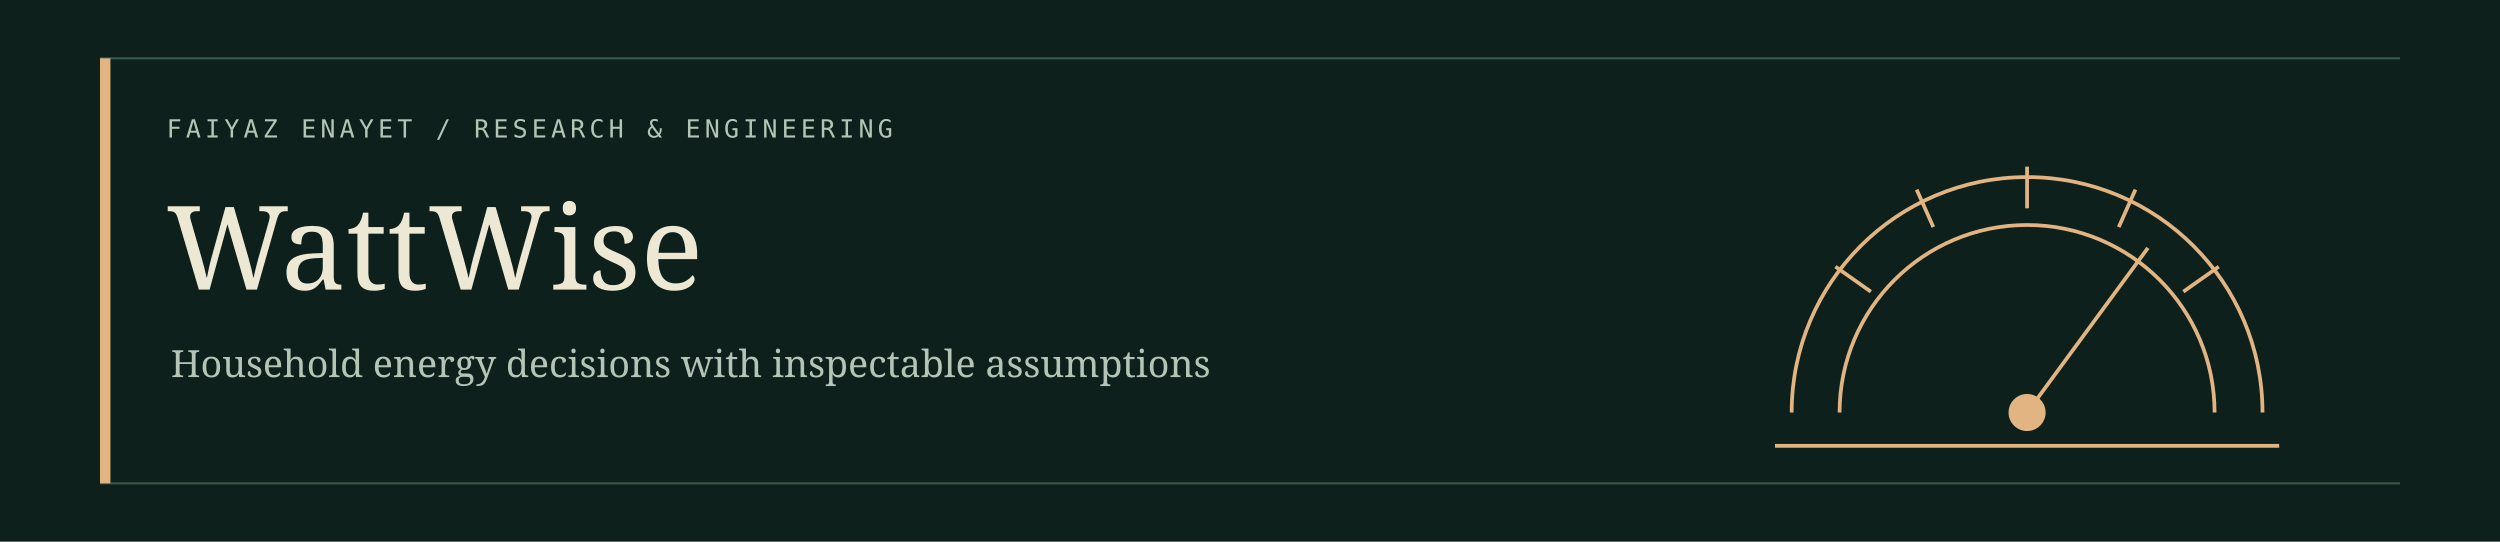
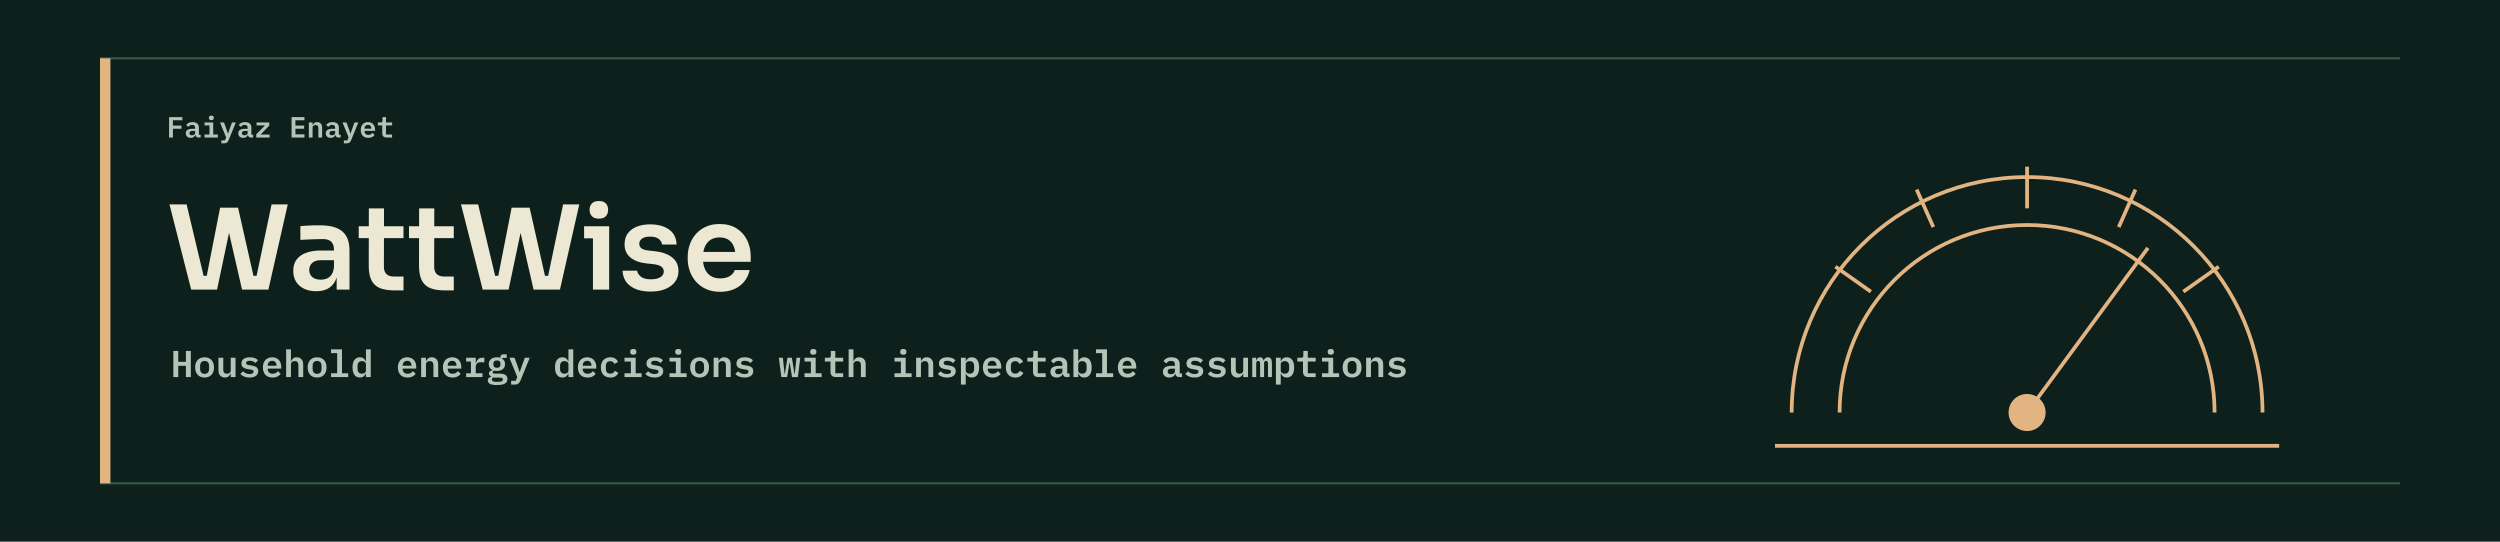
<svg xmlns="http://www.w3.org/2000/svg" width="1200" height="260" viewBox="0 0 1200 260" role="img" aria-label="WattWise: Household energy decisions with inspectable assumptions">
  <rect width="1200" height="260" fill="#0d201b" />
  <path d="M48 28h1104M48 232h1104" stroke="#395a4a" />
  <rect x="48" y="28" width="5" height="204" fill="#e2b481" />
-   <text x="80" y="66" fill="#b4c5b8" font-size="12" font-family="monospace" letter-spacing="2">FAIYAZ ENAYET / RESEARCH &amp; ENGINEERING</text>
-   <text x="80" y="139" fill="#ede8d4" font-size="56" font-family="Sora, Georgia, serif">WattWise</text>
-   <text x="82" y="181" fill="#b4c5b8" font-size="18" font-family="Georgia,serif">Household energy decisions with inspectable assumptions</text>
+   <path fill="#b4c5b8" transform="translate(80 66) scale(1 -1)" d="M1.162 0.000 L1.162 9.772 L7.547 9.772 L7.547 8.260 L2.997 8.260 L2.997 5.712 L7.098 5.712 L7.098 4.200 L2.997 4.200 L2.997 0.000 L1.162 0.000 Z M15.260 0.000 Q14.602 0.000 14.245 0.328 Q13.888 0.658 13.818 1.247 L13.748 1.247 Q13.552 0.573 12.976 0.201 Q12.403 -0.168 11.563 -0.168 Q10.472 -0.168 9.826 0.405 Q9.183 0.980 9.183 2.002 Q9.183 4.187 12.390 4.187 L13.663 4.187 L13.663 4.662 Q13.663 5.348 13.326 5.698 Q12.992 6.048 12.237 6.048 Q11.550 6.048 11.130 5.782 Q10.710 5.517 10.417 5.097 L9.393 5.963 Q9.730 6.567 10.478 6.978 Q11.228 7.392 12.418 7.392 Q13.847 7.392 14.652 6.727 Q15.457 6.062 15.457 4.747 L15.457 1.343 L16.310 1.343 L16.310 0.000 L15.260 0.000 Z M12.167 1.063 Q12.810 1.063 13.237 1.365 Q13.663 1.667 13.663 2.183 L13.663 3.150 L12.432 3.150 Q10.962 3.150 10.962 2.227 L10.962 1.947 Q10.962 1.512 11.283 1.286 Q11.607 1.063 12.167 1.063 Z M21.448 8.343 Q20.818 8.343 20.558 8.610 Q20.300 8.877 20.300 9.253 L20.300 9.590 Q20.300 9.968 20.558 10.233 Q20.818 10.500 21.448 10.500 Q22.078 10.500 22.337 10.233 Q22.597 9.968 22.597 9.590 L22.597 9.253 Q22.597 8.877 22.337 8.610 Q22.078 8.343 21.448 8.343 Z M18.172 1.413 L20.552 1.413 L20.552 5.810 L18.172 5.810 L18.172 7.223 L22.343 7.223 L22.343 1.413 L24.557 1.413 L24.557 0.000 L18.172 0.000 L18.172 1.413 Z M31.373 7.223 L33.193 7.223 L29.737 -1.288 Q29.442 -2.030 28.952 -2.415 Q28.462 -2.800 27.567 -2.800 L26.250 -2.800 L26.250 -1.387 L27.972 -1.387 L28.518 0.070 L25.607 7.223 L27.510 7.223 L28.617 4.200 L29.387 1.903 L29.483 1.903 L30.253 4.200 L31.373 7.223 Z M40.460 0.000 Q39.802 0.000 39.445 0.328 Q39.088 0.658 39.018 1.247 L38.948 1.247 Q38.752 0.573 38.176 0.201 Q37.603 -0.168 36.763 -0.168 Q35.672 -0.168 35.026 0.405 Q34.383 0.980 34.383 2.002 Q34.383 4.187 37.590 4.187 L38.863 4.187 L38.863 4.662 Q38.863 5.348 38.526 5.698 Q38.192 6.048 37.437 6.048 Q36.750 6.048 36.330 5.782 Q35.910 5.517 35.617 5.097 L34.593 5.963 Q34.930 6.567 35.678 6.978 Q36.428 7.392 37.618 7.392 Q39.047 7.392 39.852 6.727 Q40.657 6.062 40.657 4.747 L40.657 1.343 L41.510 1.343 L41.510 0.000 L40.460 0.000 Z M37.367 1.063 Q38.010 1.063 38.437 1.365 Q38.863 1.667 38.863 2.183 L38.863 3.150 L37.632 3.150 Q36.162 3.150 36.162 2.227 L36.162 1.947 Q36.162 1.512 36.483 1.286 Q36.807 1.063 37.367 1.063 Z M43.008 0.000 L43.008 1.527 L47.208 5.810 L43.148 5.810 L43.148 7.223 L49.252 7.223 L49.252 5.698 L45.052 1.413 L49.392 1.413 L49.392 0.000 L43.008 0.000 Z M59.962 0.000 L59.962 9.772 L66.137 9.772 L66.137 8.260 L61.797 8.260 L61.797 5.712 L65.982 5.712 L65.982 4.200 L61.797 4.200 L61.797 1.512 L66.137 1.512 L66.137 0.000 L59.962 0.000 Z M68.250 0.000 L68.250 7.223 L70.042 7.223 L70.042 5.950 L70.112 5.950 Q70.350 6.538 70.847 6.965 Q71.343 7.392 72.227 7.392 Q73.290 7.392 73.955 6.685 Q74.620 5.978 74.620 4.662 L74.620 0.000 L72.828 0.000 L72.828 4.410 Q72.828 5.978 71.470 5.978 Q71.190 5.978 70.938 5.908 Q70.687 5.838 70.483 5.690 Q70.280 5.543 70.160 5.333 Q70.042 5.123 70.042 4.830 L70.042 0.000 L68.250 0.000 Z M82.460 0.000 Q81.802 0.000 81.445 0.328 Q81.088 0.658 81.018 1.247 L80.948 1.247 Q80.752 0.573 80.176 0.201 Q79.603 -0.168 78.763 -0.168 Q77.672 -0.168 77.026 0.405 Q76.383 0.980 76.383 2.002 Q76.383 4.187 79.590 4.187 L80.863 4.187 L80.863 4.662 Q80.863 5.348 80.526 5.698 Q80.192 6.048 79.437 6.048 Q78.750 6.048 78.330 5.782 Q77.910 5.517 77.617 5.097 L76.593 5.963 Q76.930 6.567 77.678 6.978 Q78.428 7.392 79.618 7.392 Q81.047 7.392 81.852 6.727 Q82.657 6.062 82.657 4.747 L82.657 1.343 L83.510 1.343 L83.510 0.000 L82.460 0.000 Z M79.367 1.063 Q80.010 1.063 80.437 1.365 Q80.863 1.667 80.863 2.183 L80.863 3.150 L79.632 3.150 Q78.162 3.150 78.162 2.227 L78.162 1.947 Q78.162 1.512 78.483 1.286 Q78.807 1.063 79.367 1.063 Z M90.173 7.223 L91.993 7.223 L88.537 -1.288 Q88.242 -2.030 87.752 -2.415 Q87.262 -2.800 86.367 -2.800 L85.050 -2.800 L85.050 -1.387 L86.772 -1.387 L87.318 0.070 L84.407 7.223 L86.310 7.223 L87.417 4.200 L88.187 1.903 L88.283 1.903 L89.053 4.200 L90.173 7.223 Z M96.768 -0.168 Q95.900 -0.168 95.228 0.096 Q94.557 0.363 94.102 0.853 Q93.647 1.343 93.408 2.037 Q93.170 2.730 93.170 3.598 Q93.170 4.480 93.415 5.180 Q93.660 5.880 94.108 6.370 Q94.557 6.860 95.193 7.125 Q95.830 7.392 96.628 7.392 Q97.412 7.392 98.042 7.131 Q98.672 6.873 99.111 6.396 Q99.553 5.922 99.792 5.250 Q100.030 4.578 100.030 3.767 L100.030 3.178 L94.962 3.178 L94.962 2.997 Q94.962 2.212 95.452 1.728 Q95.942 1.247 96.823 1.247 Q97.497 1.247 97.978 1.518 Q98.462 1.792 98.783 2.240 L99.807 1.218 Q99.413 0.643 98.665 0.236 Q97.917 -0.168 96.768 -0.168 Z M96.642 6.077 Q95.887 6.077 95.423 5.600 Q94.962 5.123 94.962 4.340 L94.962 4.242 L98.238 4.242 L98.238 4.368 Q98.238 5.152 97.810 5.613 Q97.383 6.077 96.642 6.077 Z M105.490 0.000 Q104.453 0.000 103.963 0.545 Q103.473 1.092 103.473 1.960 L103.473 5.810 L101.373 5.810 L101.373 7.223 L102.802 7.223 Q103.237 7.223 103.418 7.398 Q103.600 7.573 103.600 8.022 L103.600 9.772 L105.267 9.772 L105.267 7.223 L108.207 7.223 L108.207 5.810 L105.267 5.810 L105.267 1.413 L108.207 1.413 L108.207 0.000 L105.490 0.000 Z" />
+   <path fill="#ede8d4" transform="translate(80 139) scale(1 -1)" d="M11.760 0.000 L1.348 40.880 L9.573 40.880 L18.034 5.320 L15.846 6.606 L21.446 6.606 L18.988 5.320 L25.646 39.314 L32.480 39.314 L24.194 0.000 L11.760 0.000 Z M36.173 0.000 L27.160 39.314 L34.274 39.314 L41.948 5.320 L39.533 6.606 L45.028 6.606 L42.893 5.320 L50.348 40.880 L58.126 40.880 L48.834 0.000 L36.173 0.000 Z M81.594 0.000 L81.594 9.013 L80.308 9.013 L80.308 19.040 Q80.308 21.674 79.021 22.960 Q77.735 24.246 75.040 24.246 Q73.640 24.246 71.680 24.185 Q69.720 24.133 67.734 24.045 Q65.748 23.966 64.181 23.853 L64.181 30.468 Q65.468 30.573 67.086 30.686 Q68.714 30.800 70.420 30.826 Q72.135 30.853 73.640 30.853 Q78.348 30.853 81.454 29.619 Q84.560 28.394 86.153 25.760 Q87.754 23.126 87.754 18.874 L87.754 0.000 L81.594 0.000 Z M71.794 -0.788 Q68.495 -0.788 66.001 0.385 Q63.508 1.566 62.134 3.745 Q60.760 5.933 60.760 9.013 Q60.760 12.373 62.414 14.499 Q64.068 16.634 67.060 17.693 Q70.061 18.760 74.095 18.760 L81.148 18.760 L81.148 14.114 L73.981 14.114 Q71.295 14.114 69.860 12.793 Q68.434 11.480 68.434 9.406 Q68.434 7.333 69.860 6.046 Q71.295 4.760 73.981 4.760 Q75.600 4.760 76.974 5.346 Q78.348 5.933 79.266 7.359 Q80.194 8.794 80.308 11.253 L82.215 9.074 Q81.935 5.880 80.675 3.693 Q79.415 1.514 77.201 0.359 Q74.988 -0.788 71.794 -0.788 Z M109.314 -0.394 Q105.114 -0.394 102.393 0.700 Q99.680 1.794 98.333 4.393 Q96.994 7.000 96.994 11.428 L97.046 38.973 L104.326 38.973 L104.274 10.920 Q104.274 8.680 105.473 7.473 Q106.680 6.274 108.920 6.274 L113.680 6.274 L113.680 -0.394 L109.314 -0.394 Z M92.181 24.693 L92.181 30.406 L113.680 30.406 L113.680 24.693 L92.181 24.693 Z M133.446 -0.394 Q129.246 -0.394 126.525 0.700 Q123.813 1.794 122.465 4.393 Q121.126 7.000 121.126 11.428 L121.179 38.973 L128.459 38.973 L128.406 10.920 Q128.406 8.680 129.605 7.473 Q130.812 6.274 133.053 6.274 L137.812 6.274 L137.812 -0.394 L133.446 -0.394 Z M116.314 24.693 L116.314 30.406 L137.812 30.406 L137.812 24.693 L116.314 24.693 Z M151.699 0.000 L141.286 40.880 L149.511 40.880 L157.973 5.320 L155.785 6.606 L161.385 6.606 L158.926 5.320 L165.585 39.314 L172.419 39.314 L164.133 0.000 L151.699 0.000 Z M176.111 0.000 L167.099 39.314 L174.213 39.314 L181.886 5.320 L179.471 6.606 L184.966 6.606 L182.831 5.320 L190.286 40.880 L198.065 40.880 L188.773 0.000 L176.111 0.000 Z M204.619 0.000 L204.619 30.406 L212.406 30.406 L212.406 0.000 L204.619 0.000 Z M200.366 24.588 L200.366 30.406 L212.406 30.406 L212.406 24.588 L200.366 24.588 Z M207.471 34.046 Q205.179 34.046 204.085 35.245 Q202.991 36.453 202.991 38.308 Q202.991 40.154 204.085 41.326 Q205.179 42.508 207.471 42.508 Q209.773 42.508 210.831 41.326 Q211.899 40.154 211.899 38.308 Q211.899 36.453 210.831 35.245 Q209.773 34.046 207.471 34.046 Z M232.391 -0.954 Q226.126 -0.954 222.565 1.706 Q219.013 4.366 218.846 9.074 L225.846 9.074 Q226.013 7.508 227.579 6.213 Q229.145 4.926 232.505 4.926 Q235.305 4.926 236.959 5.933 Q238.613 6.948 238.613 8.680 Q238.613 10.194 237.353 11.086 Q236.093 11.988 233.065 12.268 L230.379 12.548 Q225.286 13.108 222.539 15.453 Q219.791 17.806 219.791 21.726 Q219.791 24.868 221.358 26.994 Q222.933 29.120 225.698 30.214 Q228.471 31.308 232.059 31.308 Q237.659 31.308 241.133 28.840 Q244.606 26.373 244.773 21.613 L237.773 21.613 Q237.659 23.188 236.198 24.308 Q234.745 25.428 232.006 25.428 Q229.539 25.428 228.191 24.474 Q226.853 23.520 226.853 22.006 Q226.853 20.554 227.938 19.766 Q229.031 18.988 231.499 18.708 L234.185 18.428 Q239.566 17.868 242.611 15.453 Q245.665 13.046 245.665 8.960 Q245.665 5.933 244.011 3.719 Q242.366 1.514 239.391 0.280 Q236.425 -0.954 232.391 -0.954 Z M265.720 -1.068 Q261.800 -1.068 258.860 0.280 Q255.920 1.628 253.986 3.894 Q252.053 6.160 251.073 8.960 Q250.093 11.760 250.093 14.674 L250.093 15.733 Q250.093 18.760 251.073 21.586 Q252.053 24.413 253.986 26.626 Q255.920 28.840 258.773 30.153 Q261.634 31.474 265.379 31.474 Q270.314 31.474 273.639 29.313 Q276.973 27.160 278.653 23.660 Q280.333 20.160 280.333 16.126 L280.333 13.326 L253.400 13.326 L253.400 18.086 L275.459 18.086 L273.053 15.733 Q273.053 18.646 272.213 20.720 Q271.373 22.794 269.666 23.914 Q267.960 25.034 265.379 25.034 Q262.806 25.034 261.013 23.853 Q259.219 22.680 258.291 20.466 Q257.373 18.253 257.373 15.173 Q257.373 12.320 258.265 10.106 Q259.166 7.893 261.013 6.633 Q262.859 5.373 265.720 5.373 Q268.573 5.373 270.366 6.519 Q272.160 7.674 272.659 9.354 L279.834 9.354 Q279.160 6.213 277.253 3.859 Q275.354 1.514 272.414 0.219 Q269.474 -1.068 265.720 -1.068 Z" />
+   <path fill="#b4c5b8" transform="translate(82 181) scale(1 -1)" d="M7.237 5.400 L3.563 5.400 L3.563 0.000 L1.207 0.000 L1.207 12.563 L3.563 12.563 L3.563 7.343 L7.237 7.343 L7.237 12.563 L9.593 12.563 L9.593 0.000 L7.237 0.000 L7.237 5.400 Z M16.200 -0.217 Q15.137 -0.217 14.299 0.124 Q13.463 0.467 12.878 1.097 Q12.293 1.727 11.978 2.627 Q11.663 3.527 11.663 4.643 Q11.663 5.760 11.978 6.660 Q12.293 7.560 12.878 8.190 Q13.463 8.820 14.299 9.160 Q15.137 9.503 16.200 9.503 Q17.243 9.503 18.090 9.160 Q18.937 8.820 19.522 8.190 Q20.107 7.560 20.422 6.660 Q20.737 5.760 20.737 4.643 Q20.737 3.527 20.422 2.627 Q20.107 1.727 19.522 1.097 Q18.937 0.467 18.090 0.124 Q17.243 -0.217 16.200 -0.217 Z M16.200 1.547 Q17.190 1.547 17.767 2.149 Q18.343 2.753 18.343 3.923 L18.343 5.363 Q18.343 6.533 17.767 7.135 Q17.190 7.740 16.200 7.740 Q15.210 7.740 14.633 7.135 Q14.057 6.533 14.057 5.363 L14.057 3.923 Q14.057 2.753 14.633 2.149 Q15.210 1.547 16.200 1.547 Z M28.747 1.637 L28.657 1.637 Q28.350 0.883 27.712 0.332 Q27.073 -0.217 25.937 -0.217 Q24.570 -0.217 23.715 0.692 Q22.860 1.603 22.860 3.293 L22.860 9.287 L25.163 9.287 L25.163 3.617 Q25.163 1.603 26.910 1.603 Q27.253 1.603 27.585 1.693 Q27.917 1.783 28.178 1.972 Q28.440 2.160 28.592 2.430 Q28.747 2.700 28.747 3.077 L28.747 9.287 L31.050 9.287 L31.050 0.000 L28.747 0.000 L28.747 1.637 Z M37.763 -0.217 Q36.233 -0.217 35.117 0.259 Q34.003 0.737 33.373 1.547 L34.723 2.773 Q35.297 2.143 36.045 1.800 Q36.793 1.457 37.783 1.457 Q38.647 1.457 39.167 1.744 Q39.690 2.033 39.690 2.627 Q39.690 3.133 39.338 3.313 Q38.987 3.493 38.413 3.583 L36.917 3.817 Q36.343 3.907 35.792 4.075 Q35.243 4.247 34.819 4.553 Q34.397 4.860 34.144 5.335 Q33.893 5.813 33.893 6.497 Q33.893 7.957 34.982 8.730 Q36.073 9.503 37.980 9.503 Q39.330 9.503 40.275 9.124 Q41.220 8.747 41.833 8.063 L40.627 6.733 Q40.230 7.163 39.572 7.495 Q38.917 7.830 37.907 7.830 Q36.143 7.830 36.143 6.733 Q36.143 6.227 36.503 6.038 Q36.863 5.850 37.440 5.760 L38.917 5.527 Q39.510 5.437 40.058 5.265 Q40.607 5.093 41.029 4.787 Q41.453 4.483 41.704 4.013 Q41.957 3.547 41.957 2.863 Q41.957 1.423 40.849 0.602 Q39.743 -0.217 37.763 -0.217 Z M48.817 -0.217 Q47.700 -0.217 46.837 0.124 Q45.973 0.467 45.388 1.097 Q44.803 1.727 44.497 2.618 Q44.190 3.510 44.190 4.627 Q44.190 5.760 44.505 6.660 Q44.820 7.560 45.397 8.190 Q45.973 8.820 46.792 9.160 Q47.610 9.503 48.637 9.503 Q49.643 9.503 50.453 9.169 Q51.263 8.837 51.829 8.224 Q52.397 7.613 52.703 6.750 Q53.010 5.887 53.010 4.843 L53.010 4.087 L46.493 4.087 L46.493 3.853 Q46.493 2.843 47.123 2.222 Q47.753 1.603 48.887 1.603 Q49.753 1.603 50.372 1.952 Q50.993 2.303 51.407 2.880 L52.723 1.567 Q52.217 0.827 51.255 0.304 Q50.293 -0.217 48.817 -0.217 Z M48.653 7.813 Q47.683 7.813 47.087 7.200 Q46.493 6.587 46.493 5.580 L46.493 5.453 L50.707 5.453 L50.707 5.617 Q50.707 6.623 50.155 7.217 Q49.607 7.813 48.653 7.813 Z M55.350 13.320 L57.653 13.320 L57.653 7.650 L57.743 7.650 Q58.050 8.407 58.688 8.955 Q59.327 9.503 60.463 9.503 Q61.830 9.503 62.685 8.595 Q63.540 7.687 63.540 5.993 L63.540 0.000 L61.237 0.000 L61.237 5.670 Q61.237 7.687 59.490 7.687 Q59.130 7.687 58.807 7.597 Q58.483 7.507 58.222 7.315 Q57.960 7.127 57.805 6.857 Q57.653 6.587 57.653 6.210 L57.653 0.000 L55.350 0.000 L55.350 13.320 Z M70.200 -0.217 Q69.137 -0.217 68.299 0.124 Q67.463 0.467 66.878 1.097 Q66.293 1.727 65.978 2.627 Q65.663 3.527 65.663 4.643 Q65.663 5.760 65.978 6.660 Q66.293 7.560 66.878 8.190 Q67.463 8.820 68.299 9.160 Q69.137 9.503 70.200 9.503 Q71.243 9.503 72.090 9.160 Q72.937 8.820 73.522 8.190 Q74.107 7.560 74.422 6.660 Q74.737 5.760 74.737 4.643 Q74.737 3.527 74.422 2.627 Q74.107 1.727 73.522 1.097 Q72.937 0.467 72.090 0.124 Q71.243 -0.217 70.200 -0.217 Z M70.200 1.547 Q71.190 1.547 71.767 2.149 Q72.343 2.753 72.343 3.923 L72.343 5.363 Q72.343 6.533 71.767 7.135 Q71.190 7.740 70.200 7.740 Q69.210 7.740 68.633 7.135 Q68.057 6.533 68.057 5.363 L68.057 3.923 Q68.057 2.753 68.633 2.149 Q69.210 1.547 70.200 1.547 Z M76.897 1.817 L79.847 1.817 L79.847 11.503 L76.897 11.503 L76.897 13.320 L82.153 13.320 L82.153 1.817 L85.123 1.817 L85.123 0.000 L76.897 0.000 L76.897 1.817 Z M93.653 1.637 L93.527 1.637 Q93.150 0.793 92.492 0.287 Q91.837 -0.217 90.757 -0.217 Q89.963 -0.217 89.305 0.079 Q88.650 0.377 88.180 0.979 Q87.713 1.583 87.460 2.500 Q87.210 3.420 87.210 4.643 Q87.210 7.093 88.180 8.297 Q89.153 9.503 90.757 9.503 Q91.837 9.503 92.492 9.000 Q93.150 8.497 93.527 7.650 L93.653 7.650 L93.653 13.320 L95.957 13.320 L95.957 0.000 L93.653 0.000 L93.653 1.637 Z M91.727 1.620 Q92.123 1.620 92.475 1.718 Q92.827 1.817 93.085 2.005 Q93.347 2.197 93.499 2.492 Q93.653 2.790 93.653 3.187 L93.653 6.103 Q93.653 6.497 93.499 6.795 Q93.347 7.093 93.085 7.282 Q92.827 7.470 92.475 7.568 Q92.123 7.667 91.727 7.667 Q90.720 7.667 90.172 7.054 Q89.623 6.443 89.623 5.383 L89.623 3.907 Q89.623 2.843 90.172 2.230 Q90.720 1.620 91.727 1.620 Z M113.617 -0.217 Q112.500 -0.217 111.637 0.124 Q110.773 0.467 110.188 1.097 Q109.603 1.727 109.297 2.618 Q108.990 3.510 108.990 4.627 Q108.990 5.760 109.305 6.660 Q109.620 7.560 110.197 8.190 Q110.773 8.820 111.592 9.160 Q112.410 9.503 113.437 9.503 Q114.443 9.503 115.253 9.169 Q116.063 8.837 116.629 8.224 Q117.197 7.613 117.503 6.750 Q117.810 5.887 117.810 4.843 L117.810 4.087 L111.293 4.087 L111.293 3.853 Q111.293 2.843 111.923 2.222 Q112.553 1.603 113.687 1.603 Q114.553 1.603 115.172 1.952 Q115.793 2.303 116.207 2.880 L117.523 1.567 Q117.017 0.827 116.055 0.304 Q115.093 -0.217 113.617 -0.217 Z M113.453 7.813 Q112.483 7.813 111.887 7.200 Q111.293 6.587 111.293 5.580 L111.293 5.453 L115.507 5.453 L115.507 5.617 Q115.507 6.623 114.955 7.217 Q114.407 7.813 113.453 7.813 Z M120.150 0.000 L120.150 9.287 L122.453 9.287 L122.453 7.650 L122.543 7.650 Q122.850 8.407 123.488 8.955 Q124.127 9.503 125.263 9.503 Q126.630 9.503 127.485 8.595 Q128.340 7.687 128.340 5.993 L128.340 0.000 L126.037 0.000 L126.037 5.670 Q126.037 7.687 124.290 7.687 Q123.930 7.687 123.607 7.597 Q123.283 7.507 123.022 7.315 Q122.760 7.127 122.605 6.857 Q122.453 6.587 122.453 6.210 L122.453 0.000 L120.150 0.000 Z M135.217 -0.217 Q134.100 -0.217 133.237 0.124 Q132.373 0.467 131.788 1.097 Q131.203 1.727 130.897 2.618 Q130.590 3.510 130.590 4.627 Q130.590 5.760 130.905 6.660 Q131.220 7.560 131.797 8.190 Q132.373 8.820 133.192 9.160 Q134.010 9.503 135.037 9.503 Q136.043 9.503 136.853 9.169 Q137.663 8.837 138.229 8.224 Q138.797 7.613 139.103 6.750 Q139.410 5.887 139.410 4.843 L139.410 4.087 L132.893 4.087 L132.893 3.853 Q132.893 2.843 133.523 2.222 Q134.153 1.603 135.287 1.603 Q136.153 1.603 136.772 1.952 Q137.393 2.303 137.807 2.880 L139.123 1.567 Q138.617 0.827 137.655 0.304 Q136.693 -0.217 135.217 -0.217 Z M135.053 7.813 Q134.083 7.813 133.487 7.200 Q132.893 6.587 132.893 5.580 L132.893 5.453 L137.107 5.453 L137.107 5.617 Q137.107 6.623 136.555 7.217 Q136.007 7.813 135.053 7.813 Z M141.750 1.817 L144.053 1.817 L144.053 7.470 L141.750 7.470 L141.750 9.287 L146.357 9.287 L146.357 6.750 L146.503 6.750 Q146.627 7.237 146.852 7.695 Q147.077 8.153 147.428 8.505 Q147.780 8.857 148.283 9.070 Q148.787 9.287 149.490 9.287 L150.497 9.287 L150.497 7.127 L148.590 7.127 Q147.547 7.127 146.950 6.514 Q146.357 5.903 146.357 4.950 L146.357 1.817 L149.580 1.817 L149.580 0.000 L141.750 0.000 L141.750 1.817 Z M161.567 -0.973 Q161.567 -2.430 160.352 -3.122 Q159.137 -3.817 156.563 -3.817 Q155.303 -3.817 154.457 -3.662 Q153.613 -3.510 153.098 -3.220 Q152.587 -2.933 152.370 -2.528 Q152.153 -2.123 152.153 -1.620 Q152.153 -0.847 152.603 -0.430 Q153.053 -0.017 153.863 0.180 L153.863 0.323 Q153.323 0.503 153.008 0.827 Q152.693 1.153 152.693 1.727 Q152.693 2.413 153.152 2.753 Q153.613 3.097 154.367 3.277 L154.367 3.367 Q153.540 3.763 153.070 4.483 Q152.603 5.203 152.603 6.227 Q152.603 7.003 152.882 7.605 Q153.163 8.207 153.675 8.629 Q154.187 9.053 154.907 9.278 Q155.627 9.503 156.510 9.503 Q157.447 9.503 158.203 9.253 L158.203 9.647 Q158.203 10.187 158.552 10.547 Q158.903 10.907 159.533 10.907 L161.207 10.907 L161.207 9.180 L159.013 9.180 L159.013 8.873 Q159.697 8.460 160.065 7.802 Q160.433 7.147 160.433 6.227 Q160.433 5.453 160.155 4.840 Q159.877 4.230 159.362 3.817 Q158.850 3.403 158.122 3.178 Q157.393 2.953 156.510 2.953 Q156.150 2.953 155.815 2.978 Q155.483 3.007 155.177 3.097 Q154.927 3.007 154.690 2.807 Q154.457 2.610 154.457 2.287 Q154.457 1.853 154.870 1.755 Q155.287 1.657 155.863 1.657 L157.967 1.657 Q158.940 1.657 159.623 1.465 Q160.307 1.277 160.740 0.925 Q161.173 0.577 161.370 0.090 Q161.567 -0.397 161.567 -0.973 Z M159.407 -1.133 Q159.407 -0.720 159.075 -0.475 Q158.743 -0.233 157.843 -0.233 L154.637 -0.233 Q154.097 -0.540 154.097 -1.133 Q154.097 -1.620 154.502 -1.943 Q154.907 -2.267 155.880 -2.267 L157.373 -2.267 Q159.407 -2.267 159.407 -1.133 Z M156.510 4.463 Q157.393 4.463 157.807 4.885 Q158.220 5.310 158.220 5.993 L158.220 6.463 Q158.220 7.147 157.807 7.568 Q157.393 7.993 156.510 7.993 Q155.647 7.993 155.230 7.568 Q154.817 7.147 154.817 6.463 L154.817 5.993 Q154.817 5.310 155.230 4.885 Q155.647 4.463 156.510 4.463 Z M169.937 9.287 L172.277 9.287 L167.833 -1.657 Q167.453 -2.610 166.823 -3.105 Q166.193 -3.600 165.043 -3.600 L163.350 -3.600 L163.350 -1.783 L165.563 -1.783 L166.267 0.090 L162.523 9.287 L164.970 9.287 L166.393 5.400 L167.383 2.447 L167.507 2.447 L168.497 5.400 L169.937 9.287 Z M190.853 1.637 L190.727 1.637 Q190.350 0.793 189.692 0.287 Q189.037 -0.217 187.957 -0.217 Q187.163 -0.217 186.505 0.079 Q185.850 0.377 185.380 0.979 Q184.913 1.583 184.660 2.500 Q184.410 3.420 184.410 4.643 Q184.410 7.093 185.380 8.297 Q186.353 9.503 187.957 9.503 Q189.037 9.503 189.692 9.000 Q190.350 8.497 190.727 7.650 L190.853 7.650 L190.853 13.320 L193.157 13.320 L193.157 0.000 L190.853 0.000 L190.853 1.637 Z M188.927 1.620 Q189.323 1.620 189.675 1.718 Q190.027 1.817 190.285 2.005 Q190.547 2.197 190.699 2.492 Q190.853 2.790 190.853 3.187 L190.853 6.103 Q190.853 6.497 190.699 6.795 Q190.547 7.093 190.285 7.282 Q190.027 7.470 189.675 7.568 Q189.323 7.667 188.927 7.667 Q187.920 7.667 187.372 7.054 Q186.823 6.443 186.823 5.383 L186.823 3.907 Q186.823 2.843 187.372 2.230 Q187.920 1.620 188.927 1.620 Z M200.017 -0.217 Q198.900 -0.217 198.037 0.124 Q197.173 0.467 196.588 1.097 Q196.003 1.727 195.697 2.618 Q195.390 3.510 195.390 4.627 Q195.390 5.760 195.705 6.660 Q196.020 7.560 196.597 8.190 Q197.173 8.820 197.992 9.160 Q198.810 9.503 199.837 9.503 Q200.843 9.503 201.653 9.169 Q202.463 8.837 203.029 8.224 Q203.597 7.613 203.903 6.750 Q204.210 5.887 204.210 4.843 L204.210 4.087 L197.693 4.087 L197.693 3.853 Q197.693 2.843 198.323 2.222 Q198.953 1.603 200.087 1.603 Q200.953 1.603 201.572 1.952 Q202.193 2.303 202.607 2.880 L203.923 1.567 Q203.417 0.827 202.455 0.304 Q201.493 -0.217 200.017 -0.217 Z M199.853 7.813 Q198.883 7.813 198.287 7.200 Q197.693 6.587 197.693 5.580 L197.693 5.453 L201.907 5.453 L201.907 5.617 Q201.907 6.623 201.355 7.217 Q200.807 7.813 199.853 7.813 Z M210.960 -0.217 Q209.897 -0.217 209.050 0.124 Q208.207 0.467 207.622 1.097 Q207.037 1.727 206.722 2.627 Q206.407 3.527 206.407 4.643 Q206.407 5.760 206.722 6.660 Q207.037 7.560 207.622 8.190 Q208.207 8.820 209.042 9.160 Q209.880 9.503 210.943 9.503 Q212.417 9.503 213.317 8.890 Q214.217 8.280 214.687 7.273 L212.903 6.300 Q212.653 6.893 212.192 7.262 Q211.733 7.633 210.943 7.633 Q209.917 7.633 209.365 7.037 Q208.817 6.443 208.817 5.417 L208.817 3.870 Q208.817 2.863 209.365 2.258 Q209.917 1.657 210.977 1.657 Q211.807 1.657 212.302 2.033 Q212.797 2.413 213.103 3.043 L214.830 2.017 Q214.363 1.027 213.418 0.405 Q212.473 -0.217 210.960 -0.217 Z M221.977 10.727 Q221.167 10.727 220.832 11.070 Q220.500 11.413 220.500 11.897 L220.500 12.330 Q220.500 12.817 220.832 13.157 Q221.167 13.500 221.977 13.500 Q222.787 13.500 223.118 13.157 Q223.453 12.817 223.453 12.330 L223.453 11.897 Q223.453 11.413 223.118 11.070 Q222.787 10.727 221.977 10.727 Z M217.763 1.817 L220.823 1.817 L220.823 7.470 L217.763 7.470 L217.763 9.287 L223.127 9.287 L223.127 1.817 L225.973 1.817 L225.973 0.000 L217.763 0.000 L217.763 1.817 Z M232.163 -0.217 Q230.633 -0.217 229.517 0.259 Q228.403 0.737 227.773 1.547 L229.123 2.773 Q229.697 2.143 230.445 1.800 Q231.193 1.457 232.183 1.457 Q233.047 1.457 233.567 1.744 Q234.090 2.033 234.090 2.627 Q234.090 3.133 233.738 3.313 Q233.387 3.493 232.813 3.583 L231.317 3.817 Q230.743 3.907 230.192 4.075 Q229.643 4.247 229.219 4.553 Q228.797 4.860 228.544 5.335 Q228.293 5.813 228.293 6.497 Q228.293 7.957 229.382 8.730 Q230.473 9.503 232.380 9.503 Q233.730 9.503 234.675 9.124 Q235.620 8.747 236.233 8.063 L235.027 6.733 Q234.630 7.163 233.972 7.495 Q233.317 7.830 232.307 7.830 Q230.543 7.830 230.543 6.733 Q230.543 6.227 230.903 6.038 Q231.263 5.850 231.840 5.760 L233.317 5.527 Q233.910 5.437 234.458 5.265 Q235.007 5.093 235.429 4.787 Q235.853 4.483 236.104 4.013 Q236.357 3.547 236.357 2.863 Q236.357 1.423 235.249 0.602 Q234.143 -0.217 232.163 -0.217 Z M243.577 10.727 Q242.767 10.727 242.432 11.070 Q242.100 11.413 242.100 11.897 L242.100 12.330 Q242.100 12.817 242.432 13.157 Q242.767 13.500 243.577 13.500 Q244.387 13.500 244.718 13.157 Q245.053 12.817 245.053 12.330 L245.053 11.897 Q245.053 11.413 244.718 11.070 Q244.387 10.727 243.577 10.727 Z M239.363 1.817 L242.423 1.817 L242.423 7.470 L239.363 7.470 L239.363 9.287 L244.727 9.287 L244.727 1.817 L247.573 1.817 L247.573 0.000 L239.363 0.000 L239.363 1.817 Z M253.800 -0.217 Q252.737 -0.217 251.899 0.124 Q251.063 0.467 250.478 1.097 Q249.893 1.727 249.578 2.627 Q249.263 3.527 249.263 4.643 Q249.263 5.760 249.578 6.660 Q249.893 7.560 250.478 8.190 Q251.063 8.820 251.899 9.160 Q252.737 9.503 253.800 9.503 Q254.843 9.503 255.690 9.160 Q256.537 8.820 257.122 8.190 Q257.707 7.560 258.022 6.660 Q258.337 5.760 258.337 4.643 Q258.337 3.527 258.022 2.627 Q257.707 1.727 257.122 1.097 Q256.537 0.467 255.690 0.124 Q254.843 -0.217 253.800 -0.217 Z M253.800 1.547 Q254.790 1.547 255.367 2.149 Q255.943 2.753 255.943 3.923 L255.943 5.363 Q255.943 6.533 255.367 7.135 Q254.790 7.740 253.800 7.740 Q252.810 7.740 252.233 7.135 Q251.657 6.533 251.657 5.363 L251.657 3.923 Q251.657 2.753 252.233 2.149 Q252.810 1.547 253.800 1.547 Z M260.550 0.000 L260.550 9.287 L262.853 9.287 L262.853 7.650 L262.943 7.650 Q263.250 8.407 263.888 8.955 Q264.527 9.503 265.663 9.503 Q267.030 9.503 267.885 8.595 Q268.740 7.687 268.740 5.993 L268.740 0.000 L266.437 0.000 L266.437 5.670 Q266.437 7.687 264.690 7.687 Q264.330 7.687 264.007 7.597 Q263.683 7.507 263.422 7.315 Q263.160 7.127 263.005 6.857 Q262.853 6.587 262.853 6.210 L262.853 0.000 L260.550 0.000 Z M275.363 -0.217 Q273.833 -0.217 272.717 0.259 Q271.603 0.737 270.973 1.547 L272.323 2.773 Q272.897 2.143 273.645 1.800 Q274.393 1.457 275.383 1.457 Q276.247 1.457 276.767 1.744 Q277.290 2.033 277.290 2.627 Q277.290 3.133 276.938 3.313 Q276.587 3.493 276.013 3.583 L274.517 3.817 Q273.943 3.907 273.392 4.075 Q272.843 4.247 272.419 4.553 Q271.997 4.860 271.744 5.335 Q271.493 5.813 271.493 6.497 Q271.493 7.957 272.582 8.730 Q273.673 9.503 275.580 9.503 Q276.930 9.503 277.875 9.124 Q278.820 8.747 279.433 8.063 L278.227 6.733 Q277.830 7.163 277.172 7.495 Q276.517 7.830 275.507 7.830 Q273.743 7.830 273.743 6.733 Q273.743 6.227 274.103 6.038 Q274.463 5.850 275.040 5.760 L276.517 5.527 Q277.110 5.437 277.658 5.265 Q278.207 5.093 278.629 4.787 Q279.053 4.483 279.304 4.013 Q279.557 3.547 279.557 2.863 Q279.557 1.423 278.449 0.602 Q277.343 -0.217 275.363 -0.217 Z M291.853 9.287 L293.777 9.287 L294.570 1.620 L294.733 1.620 L295.993 9.287 L298.097 9.287 L299.340 1.620 L299.503 1.620 L300.313 9.287 L302.147 9.287 L300.960 0.000 L298.170 0.000 L297.090 6.823 L296.927 6.823 L295.830 0.000 L293.040 0.000 L291.853 9.287 Z M308.377 10.727 Q307.567 10.727 307.232 11.070 Q306.900 11.413 306.900 11.897 L306.900 12.330 Q306.900 12.817 307.232 13.157 Q307.567 13.500 308.377 13.500 Q309.187 13.500 309.518 13.157 Q309.853 12.817 309.853 12.330 L309.853 11.897 Q309.853 11.413 309.518 11.070 Q309.187 10.727 308.377 10.727 Z M304.163 1.817 L307.223 1.817 L307.223 7.470 L304.163 7.470 L304.163 9.287 L309.527 9.287 L309.527 1.817 L312.373 1.817 L312.373 0.000 L304.163 0.000 L304.163 1.817 Z M319.230 0.000 Q317.897 0.000 317.267 0.700 Q316.637 1.403 316.637 2.520 L316.637 7.470 L313.937 7.470 L313.937 9.287 L315.773 9.287 Q316.333 9.287 316.567 9.512 Q316.800 9.737 316.800 10.313 L316.800 12.563 L318.943 12.563 L318.943 9.287 L322.723 9.287 L322.723 7.470 L318.943 7.470 L318.943 1.817 L322.723 1.817 L322.723 0.000 L319.230 0.000 Z M325.350 13.320 L327.653 13.320 L327.653 7.650 L327.743 7.650 Q328.050 8.407 328.688 8.955 Q329.327 9.503 330.463 9.503 Q331.830 9.503 332.685 8.595 Q333.540 7.687 333.540 5.993 L333.540 0.000 L331.237 0.000 L331.237 5.670 Q331.237 7.687 329.490 7.687 Q329.130 7.687 328.807 7.597 Q328.483 7.507 328.222 7.315 Q327.960 7.127 327.805 6.857 Q327.653 6.587 327.653 6.210 L327.653 0.000 L325.350 0.000 L325.350 13.320 Z M351.577 10.727 Q350.767 10.727 350.432 11.070 Q350.100 11.413 350.100 11.897 L350.100 12.330 Q350.100 12.817 350.432 13.157 Q350.767 13.500 351.577 13.500 Q352.387 13.500 352.718 13.157 Q353.053 12.817 353.053 12.330 L353.053 11.897 Q353.053 11.413 352.718 11.070 Q352.387 10.727 351.577 10.727 Z M347.363 1.817 L350.423 1.817 L350.423 7.470 L347.363 7.470 L347.363 9.287 L352.727 9.287 L352.727 1.817 L355.573 1.817 L355.573 0.000 L347.363 0.000 L347.363 1.817 Z M357.750 0.000 L357.750 9.287 L360.053 9.287 L360.053 7.650 L360.143 7.650 Q360.450 8.407 361.088 8.955 Q361.727 9.503 362.863 9.503 Q364.230 9.503 365.085 8.595 Q365.940 7.687 365.940 5.993 L365.940 0.000 L363.637 0.000 L363.637 5.670 Q363.637 7.687 361.890 7.687 Q361.530 7.687 361.207 7.597 Q360.883 7.507 360.622 7.315 Q360.360 7.127 360.205 6.857 Q360.053 6.587 360.053 6.210 L360.053 0.000 L357.750 0.000 Z M372.563 -0.217 Q371.033 -0.217 369.917 0.259 Q368.803 0.737 368.173 1.547 L369.523 2.773 Q370.097 2.143 370.845 1.800 Q371.593 1.457 372.583 1.457 Q373.447 1.457 373.967 1.744 Q374.490 2.033 374.490 2.627 Q374.490 3.133 374.138 3.313 Q373.787 3.493 373.213 3.583 L371.717 3.817 Q371.143 3.907 370.592 4.075 Q370.043 4.247 369.619 4.553 Q369.197 4.860 368.944 5.335 Q368.693 5.813 368.693 6.497 Q368.693 7.957 369.782 8.730 Q370.873 9.503 372.780 9.503 Q374.130 9.503 375.075 9.124 Q376.020 8.747 376.633 8.063 L375.427 6.733 Q375.030 7.163 374.372 7.495 Q373.717 7.830 372.707 7.830 Q370.943 7.830 370.943 6.733 Q370.943 6.227 371.303 6.038 Q371.663 5.850 372.240 5.760 L373.717 5.527 Q374.310 5.437 374.858 5.265 Q375.407 5.093 375.829 4.787 Q376.253 4.483 376.504 4.013 Q376.757 3.547 376.757 2.863 Q376.757 1.423 375.649 0.602 Q374.543 -0.217 372.563 -0.217 Z M379.243 9.287 L381.547 9.287 L381.547 7.650 L381.673 7.650 Q382.050 8.497 382.705 9.000 Q383.363 9.503 384.443 9.503 Q385.237 9.503 385.892 9.205 Q386.550 8.910 387.017 8.305 Q387.487 7.703 387.737 6.784 Q387.990 5.867 387.990 4.643 Q387.990 3.420 387.737 2.500 Q387.487 1.583 387.017 0.979 Q386.550 0.377 385.892 0.079 Q385.237 -0.217 384.443 -0.217 Q383.363 -0.217 382.705 0.287 Q382.050 0.793 381.673 1.637 L381.547 1.637 L381.547 -3.600 L379.243 -3.600 L379.243 9.287 Z M383.473 1.620 Q384.480 1.620 385.028 2.230 Q385.577 2.843 385.577 3.907 L385.577 5.383 Q385.577 6.443 385.028 7.054 Q384.480 7.667 383.473 7.667 Q382.680 7.667 382.112 7.279 Q381.547 6.893 381.547 6.103 L381.547 3.187 Q381.547 2.393 382.112 2.005 Q382.680 1.620 383.473 1.620 Z M394.417 -0.217 Q393.300 -0.217 392.437 0.124 Q391.573 0.467 390.988 1.097 Q390.403 1.727 390.097 2.618 Q389.790 3.510 389.790 4.627 Q389.790 5.760 390.105 6.660 Q390.420 7.560 390.997 8.190 Q391.573 8.820 392.392 9.160 Q393.210 9.503 394.237 9.503 Q395.243 9.503 396.053 9.169 Q396.863 8.837 397.429 8.224 Q397.997 7.613 398.303 6.750 Q398.610 5.887 398.610 4.843 L398.610 4.087 L392.093 4.087 L392.093 3.853 Q392.093 2.843 392.723 2.222 Q393.353 1.603 394.487 1.603 Q395.353 1.603 395.972 1.952 Q396.593 2.303 397.007 2.880 L398.323 1.567 Q397.817 0.827 396.855 0.304 Q395.893 -0.217 394.417 -0.217 Z M394.253 7.813 Q393.283 7.813 392.687 7.200 Q392.093 6.587 392.093 5.580 L392.093 5.453 L396.307 5.453 L396.307 5.617 Q396.307 6.623 395.755 7.217 Q395.207 7.813 394.253 7.813 Z M405.360 -0.217 Q404.297 -0.217 403.450 0.124 Q402.607 0.467 402.022 1.097 Q401.437 1.727 401.122 2.627 Q400.807 3.527 400.807 4.643 Q400.807 5.760 401.122 6.660 Q401.437 7.560 402.022 8.190 Q402.607 8.820 403.442 9.160 Q404.280 9.503 405.343 9.503 Q406.817 9.503 407.717 8.890 Q408.617 8.280 409.087 7.273 L407.303 6.300 Q407.053 6.893 406.592 7.262 Q406.133 7.633 405.343 7.633 Q404.317 7.633 403.765 7.037 Q403.217 6.443 403.217 5.417 L403.217 3.870 Q403.217 2.863 403.765 2.258 Q404.317 1.657 405.377 1.657 Q406.207 1.657 406.702 2.033 Q407.197 2.413 407.503 3.043 L409.230 2.017 Q408.763 1.027 407.818 0.405 Q406.873 -0.217 405.360 -0.217 Z M416.430 0.000 Q415.097 0.000 414.467 0.700 Q413.837 1.403 413.837 2.520 L413.837 7.470 L411.137 7.470 L411.137 9.287 L412.973 9.287 Q413.533 9.287 413.767 9.512 Q414.000 9.737 414.000 10.313 L414.000 12.563 L416.143 12.563 L416.143 9.287 L419.923 9.287 L419.923 7.470 L416.143 7.470 L416.143 1.817 L419.923 1.817 L419.923 0.000 L416.430 0.000 Z M430.020 0.000 Q429.173 0.000 428.715 0.422 Q428.257 0.847 428.167 1.603 L428.077 1.603 Q427.823 0.737 427.084 0.259 Q426.347 -0.217 425.267 -0.217 Q423.863 -0.217 423.034 0.520 Q422.207 1.260 422.207 2.573 Q422.207 5.383 426.330 5.383 L427.967 5.383 L427.967 5.993 Q427.967 6.877 427.534 7.327 Q427.103 7.777 426.133 7.777 Q425.250 7.777 424.710 7.433 Q424.170 7.093 423.793 6.553 L422.477 7.667 Q422.910 8.443 423.872 8.972 Q424.837 9.503 426.367 9.503 Q428.203 9.503 429.238 8.648 Q430.273 7.793 430.273 6.103 L430.273 1.727 L431.370 1.727 L431.370 0.000 L430.020 0.000 Z M426.043 1.367 Q426.870 1.367 427.418 1.755 Q427.967 2.143 427.967 2.807 L427.967 4.050 L426.383 4.050 Q424.493 4.050 424.493 2.863 L424.493 2.503 Q424.493 1.943 424.907 1.654 Q425.323 1.367 426.043 1.367 Z M433.243 13.320 L435.547 13.320 L435.547 7.650 L435.673 7.650 Q436.050 8.497 436.705 9.000 Q437.363 9.503 438.443 9.503 Q439.237 9.503 439.892 9.205 Q440.550 8.910 441.017 8.305 Q441.487 7.703 441.737 6.784 Q441.990 5.867 441.990 4.643 Q441.990 3.420 441.737 2.500 Q441.487 1.583 441.017 0.979 Q440.550 0.377 439.892 0.079 Q439.237 -0.217 438.443 -0.217 Q437.363 -0.217 436.705 0.287 Q436.050 0.793 435.673 1.637 L435.547 1.637 L435.547 0.000 L433.243 0.000 L433.243 13.320 Z M437.473 1.620 Q438.480 1.620 439.028 2.230 Q439.577 2.843 439.577 3.907 L439.577 5.383 Q439.577 6.443 439.028 7.054 Q438.480 7.667 437.473 7.667 Q436.680 7.667 436.112 7.279 Q435.547 6.893 435.547 6.103 L435.547 3.187 Q435.547 2.393 436.112 2.005 Q436.680 1.620 437.473 1.620 Z M444.097 1.817 L447.047 1.817 L447.047 11.503 L444.097 11.503 L444.097 13.320 L449.353 13.320 L449.353 1.817 L452.323 1.817 L452.323 0.000 L444.097 0.000 L444.097 1.817 Z M459.217 -0.217 Q458.100 -0.217 457.237 0.124 Q456.373 0.467 455.788 1.097 Q455.203 1.727 454.897 2.618 Q454.590 3.510 454.590 4.627 Q454.590 5.760 454.905 6.660 Q455.220 7.560 455.797 8.190 Q456.373 8.820 457.192 9.160 Q458.010 9.503 459.037 9.503 Q460.043 9.503 460.853 9.169 Q461.663 8.837 462.229 8.224 Q462.797 7.613 463.103 6.750 Q463.410 5.887 463.410 4.843 L463.410 4.087 L456.893 4.087 L456.893 3.853 Q456.893 2.843 457.523 2.222 Q458.153 1.603 459.287 1.603 Q460.153 1.603 460.772 1.952 Q461.393 2.303 461.807 2.880 L463.123 1.567 Q462.617 0.827 461.655 0.304 Q460.693 -0.217 459.217 -0.217 Z M459.053 7.813 Q458.083 7.813 457.487 7.200 Q456.893 6.587 456.893 5.580 L456.893 5.453 L461.107 5.453 L461.107 5.617 Q461.107 6.623 460.555 7.217 Q460.007 7.813 459.053 7.813 Z M484.020 0.000 Q483.173 0.000 482.715 0.422 Q482.257 0.847 482.167 1.603 L482.077 1.603 Q481.823 0.737 481.084 0.259 Q480.347 -0.217 479.267 -0.217 Q477.863 -0.217 477.034 0.520 Q476.207 1.260 476.207 2.573 Q476.207 5.383 480.330 5.383 L481.967 5.383 L481.967 5.993 Q481.967 6.877 481.534 7.327 Q481.103 7.777 480.133 7.777 Q479.250 7.777 478.710 7.433 Q478.170 7.093 477.793 6.553 L476.477 7.667 Q476.910 8.443 477.872 8.972 Q478.837 9.503 480.367 9.503 Q482.203 9.503 483.238 8.648 Q484.273 7.793 484.273 6.103 L484.273 1.727 L485.370 1.727 L485.370 0.000 L484.020 0.000 Z M480.043 1.367 Q480.870 1.367 481.418 1.755 Q481.967 2.143 481.967 2.807 L481.967 4.050 L480.383 4.050 Q478.493 4.050 478.493 2.863 L478.493 2.503 Q478.493 1.943 478.907 1.654 Q479.323 1.367 480.043 1.367 Z M491.363 -0.217 Q489.833 -0.217 488.717 0.259 Q487.603 0.737 486.973 1.547 L488.323 2.773 Q488.897 2.143 489.645 1.800 Q490.393 1.457 491.383 1.457 Q492.247 1.457 492.767 1.744 Q493.290 2.033 493.290 2.627 Q493.290 3.133 492.938 3.313 Q492.587 3.493 492.013 3.583 L490.517 3.817 Q489.943 3.907 489.392 4.075 Q488.843 4.247 488.419 4.553 Q487.997 4.860 487.744 5.335 Q487.493 5.813 487.493 6.497 Q487.493 7.957 488.582 8.730 Q489.673 9.503 491.580 9.503 Q492.930 9.503 493.875 9.124 Q494.820 8.747 495.433 8.063 L494.227 6.733 Q493.830 7.163 493.172 7.495 Q492.517 7.830 491.507 7.830 Q489.743 7.830 489.743 6.733 Q489.743 6.227 490.103 6.038 Q490.463 5.850 491.040 5.760 L492.517 5.527 Q493.110 5.437 493.658 5.265 Q494.207 5.093 494.629 4.787 Q495.053 4.483 495.304 4.013 Q495.557 3.547 495.557 2.863 Q495.557 1.423 494.449 0.602 Q493.343 -0.217 491.363 -0.217 Z M502.163 -0.217 Q500.633 -0.217 499.517 0.259 Q498.403 0.737 497.773 1.547 L499.123 2.773 Q499.697 2.143 500.445 1.800 Q501.193 1.457 502.183 1.457 Q503.047 1.457 503.567 1.744 Q504.090 2.033 504.090 2.627 Q504.090 3.133 503.738 3.313 Q503.387 3.493 502.813 3.583 L501.317 3.817 Q500.743 3.907 500.192 4.075 Q499.643 4.247 499.219 4.553 Q498.797 4.860 498.544 5.335 Q498.293 5.813 498.293 6.497 Q498.293 7.957 499.382 8.730 Q500.473 9.503 502.380 9.503 Q503.730 9.503 504.675 9.124 Q505.620 8.747 506.233 8.063 L505.027 6.733 Q504.630 7.163 503.972 7.495 Q503.317 7.830 502.307 7.830 Q500.543 7.830 500.543 6.733 Q500.543 6.227 500.903 6.038 Q501.263 5.850 501.840 5.760 L503.317 5.527 Q503.910 5.437 504.458 5.265 Q505.007 5.093 505.429 4.787 Q505.853 4.483 506.104 4.013 Q506.357 3.547 506.357 2.863 Q506.357 1.423 505.249 0.602 Q504.143 -0.217 502.163 -0.217 Z M514.747 1.637 L514.657 1.637 Q514.350 0.883 513.712 0.332 Q513.073 -0.217 511.937 -0.217 Q510.570 -0.217 509.715 0.692 Q508.860 1.603 508.860 3.293 L508.860 9.287 L511.163 9.287 L511.163 3.617 Q511.163 1.603 512.910 1.603 Q513.253 1.603 513.585 1.693 Q513.917 1.783 514.178 1.972 Q514.440 2.160 514.592 2.430 Q514.747 2.700 514.747 3.077 L514.747 9.287 L517.050 9.287 L517.050 0.000 L514.747 0.000 L514.747 1.637 Z M519.067 0.000 L519.067 9.287 L520.973 9.287 L520.973 8.010 L521.083 8.010 Q521.297 8.623 521.702 9.062 Q522.107 9.503 522.847 9.503 Q523.547 9.503 523.960 9.098 Q524.377 8.693 524.503 7.957 L524.593 7.957 Q524.827 8.587 525.285 9.045 Q525.743 9.503 526.590 9.503 Q527.617 9.503 528.067 8.764 Q528.517 8.027 528.517 6.587 L528.517 0.000 L526.627 0.000 L526.627 6.317 Q526.627 7.127 526.402 7.450 Q526.177 7.777 525.727 7.777 Q525.313 7.777 525.032 7.507 Q524.753 7.237 524.753 6.677 L524.753 0.000 L522.847 0.000 L522.847 6.317 Q522.847 7.127 522.630 7.450 Q522.413 7.777 521.963 7.777 Q521.533 7.777 521.252 7.507 Q520.973 7.237 520.973 6.677 L520.973 0.000 L519.067 0.000 Z M530.443 9.287 L532.747 9.287 L532.747 7.650 L532.873 7.650 Q533.250 8.497 533.905 9.000 Q534.563 9.503 535.643 9.503 Q536.437 9.503 537.092 9.205 Q537.750 8.910 538.217 8.305 Q538.687 7.703 538.937 6.784 Q539.190 5.867 539.190 4.643 Q539.190 3.420 538.937 2.500 Q538.687 1.583 538.217 0.979 Q537.750 0.377 537.092 0.079 Q536.437 -0.217 535.643 -0.217 Q534.563 -0.217 533.905 0.287 Q533.250 0.793 532.873 1.637 L532.747 1.637 L532.747 -3.600 L530.443 -3.600 L530.443 9.287 Z M534.673 1.620 Q535.680 1.620 536.228 2.230 Q536.777 2.843 536.777 3.907 L536.777 5.383 Q536.777 6.443 536.228 7.054 Q535.680 7.667 534.673 7.667 Q533.880 7.667 533.312 7.279 Q532.747 6.893 532.747 6.103 L532.747 3.187 Q532.747 2.393 533.312 2.005 Q533.880 1.620 534.673 1.620 Z M546.030 0.000 Q544.697 0.000 544.067 0.700 Q543.437 1.403 543.437 2.520 L543.437 7.470 L540.737 7.470 L540.737 9.287 L542.573 9.287 Q543.133 9.287 543.367 9.512 Q543.600 9.737 543.600 10.313 L543.600 12.563 L545.743 12.563 L545.743 9.287 L549.523 9.287 L549.523 7.470 L545.743 7.470 L545.743 1.817 L549.523 1.817 L549.523 0.000 L546.030 0.000 Z M556.777 10.727 Q555.967 10.727 555.632 11.070 Q555.300 11.413 555.300 11.897 L555.300 12.330 Q555.300 12.817 555.632 13.157 Q555.967 13.500 556.777 13.500 Q557.587 13.500 557.918 13.157 Q558.253 12.817 558.253 12.330 L558.253 11.897 Q558.253 11.413 557.918 11.070 Q557.587 10.727 556.777 10.727 Z M552.563 1.817 L555.623 1.817 L555.623 7.470 L552.563 7.470 L552.563 9.287 L557.927 9.287 L557.927 1.817 L560.773 1.817 L560.773 0.000 L552.563 0.000 L552.563 1.817 Z M567.000 -0.217 Q565.937 -0.217 565.099 0.124 Q564.263 0.467 563.678 1.097 Q563.093 1.727 562.778 2.627 Q562.463 3.527 562.463 4.643 Q562.463 5.760 562.778 6.660 Q563.093 7.560 563.678 8.190 Q564.263 8.820 565.099 9.160 Q565.937 9.503 567.000 9.503 Q568.043 9.503 568.890 9.160 Q569.737 8.820 570.322 8.190 Q570.907 7.560 571.222 6.660 Q571.537 5.760 571.537 4.643 Q571.537 3.527 571.222 2.627 Q570.907 1.727 570.322 1.097 Q569.737 0.467 568.890 0.124 Q568.043 -0.217 567.000 -0.217 Z M567.000 1.547 Q567.990 1.547 568.567 2.149 Q569.143 2.753 569.143 3.923 L569.143 5.363 Q569.143 6.533 568.567 7.135 Q567.990 7.740 567.000 7.740 Q566.010 7.740 565.433 7.135 Q564.857 6.533 564.857 5.363 L564.857 3.923 Q564.857 2.753 565.433 2.149 Q566.010 1.547 567.000 1.547 Z M573.750 0.000 L573.750 9.287 L576.053 9.287 L576.053 7.650 L576.143 7.650 Q576.450 8.407 577.088 8.955 Q577.727 9.503 578.863 9.503 Q580.230 9.503 581.085 8.595 Q581.940 7.687 581.940 5.993 L581.940 0.000 L579.637 0.000 L579.637 5.670 Q579.637 7.687 577.890 7.687 Q577.530 7.687 577.207 7.597 Q576.883 7.507 576.622 7.315 Q576.360 7.127 576.205 6.857 Q576.053 6.587 576.053 6.210 L576.053 0.000 L573.750 0.000 Z M588.563 -0.217 Q587.033 -0.217 585.917 0.259 Q584.803 0.737 584.173 1.547 L585.523 2.773 Q586.097 2.143 586.845 1.800 Q587.593 1.457 588.583 1.457 Q589.447 1.457 589.967 1.744 Q590.490 2.033 590.490 2.627 Q590.490 3.133 590.138 3.313 Q589.787 3.493 589.213 3.583 L587.717 3.817 Q587.143 3.907 586.592 4.075 Q586.043 4.247 585.619 4.553 Q585.197 4.860 584.944 5.335 Q584.693 5.813 584.693 6.497 Q584.693 7.957 585.782 8.730 Q586.873 9.503 588.780 9.503 Q590.130 9.503 591.075 9.124 Q592.020 8.747 592.633 8.063 L591.427 6.733 Q591.030 7.163 590.372 7.495 Q589.717 7.830 588.707 7.830 Q586.943 7.830 586.943 6.733 Q586.943 6.227 587.303 6.038 Q587.663 5.850 588.240 5.760 L589.717 5.527 Q590.310 5.437 590.858 5.265 Q591.407 5.093 591.829 4.787 Q592.253 4.483 592.504 4.013 Q592.757 3.547 592.757 2.863 Q592.757 1.423 591.649 0.602 Q590.543 -0.217 588.563 -0.217 Z" />
  <g fill="none" stroke="#e2b481" color="#e2b481" stroke-width="1.8">
    <path d="M860 198a113 113 0 0 1 226 0M883 198a90 90 0 0 1 180 0M973 198l58-79M852 214h242" />
    <circle cx="973" cy="198" r="8" fill="currentColor" />
    <path d="M881 128l17 12M920 91l8 18M973 80v20M1025 91l-8 18M1065 128l-17 12" />
  </g>
</svg>
